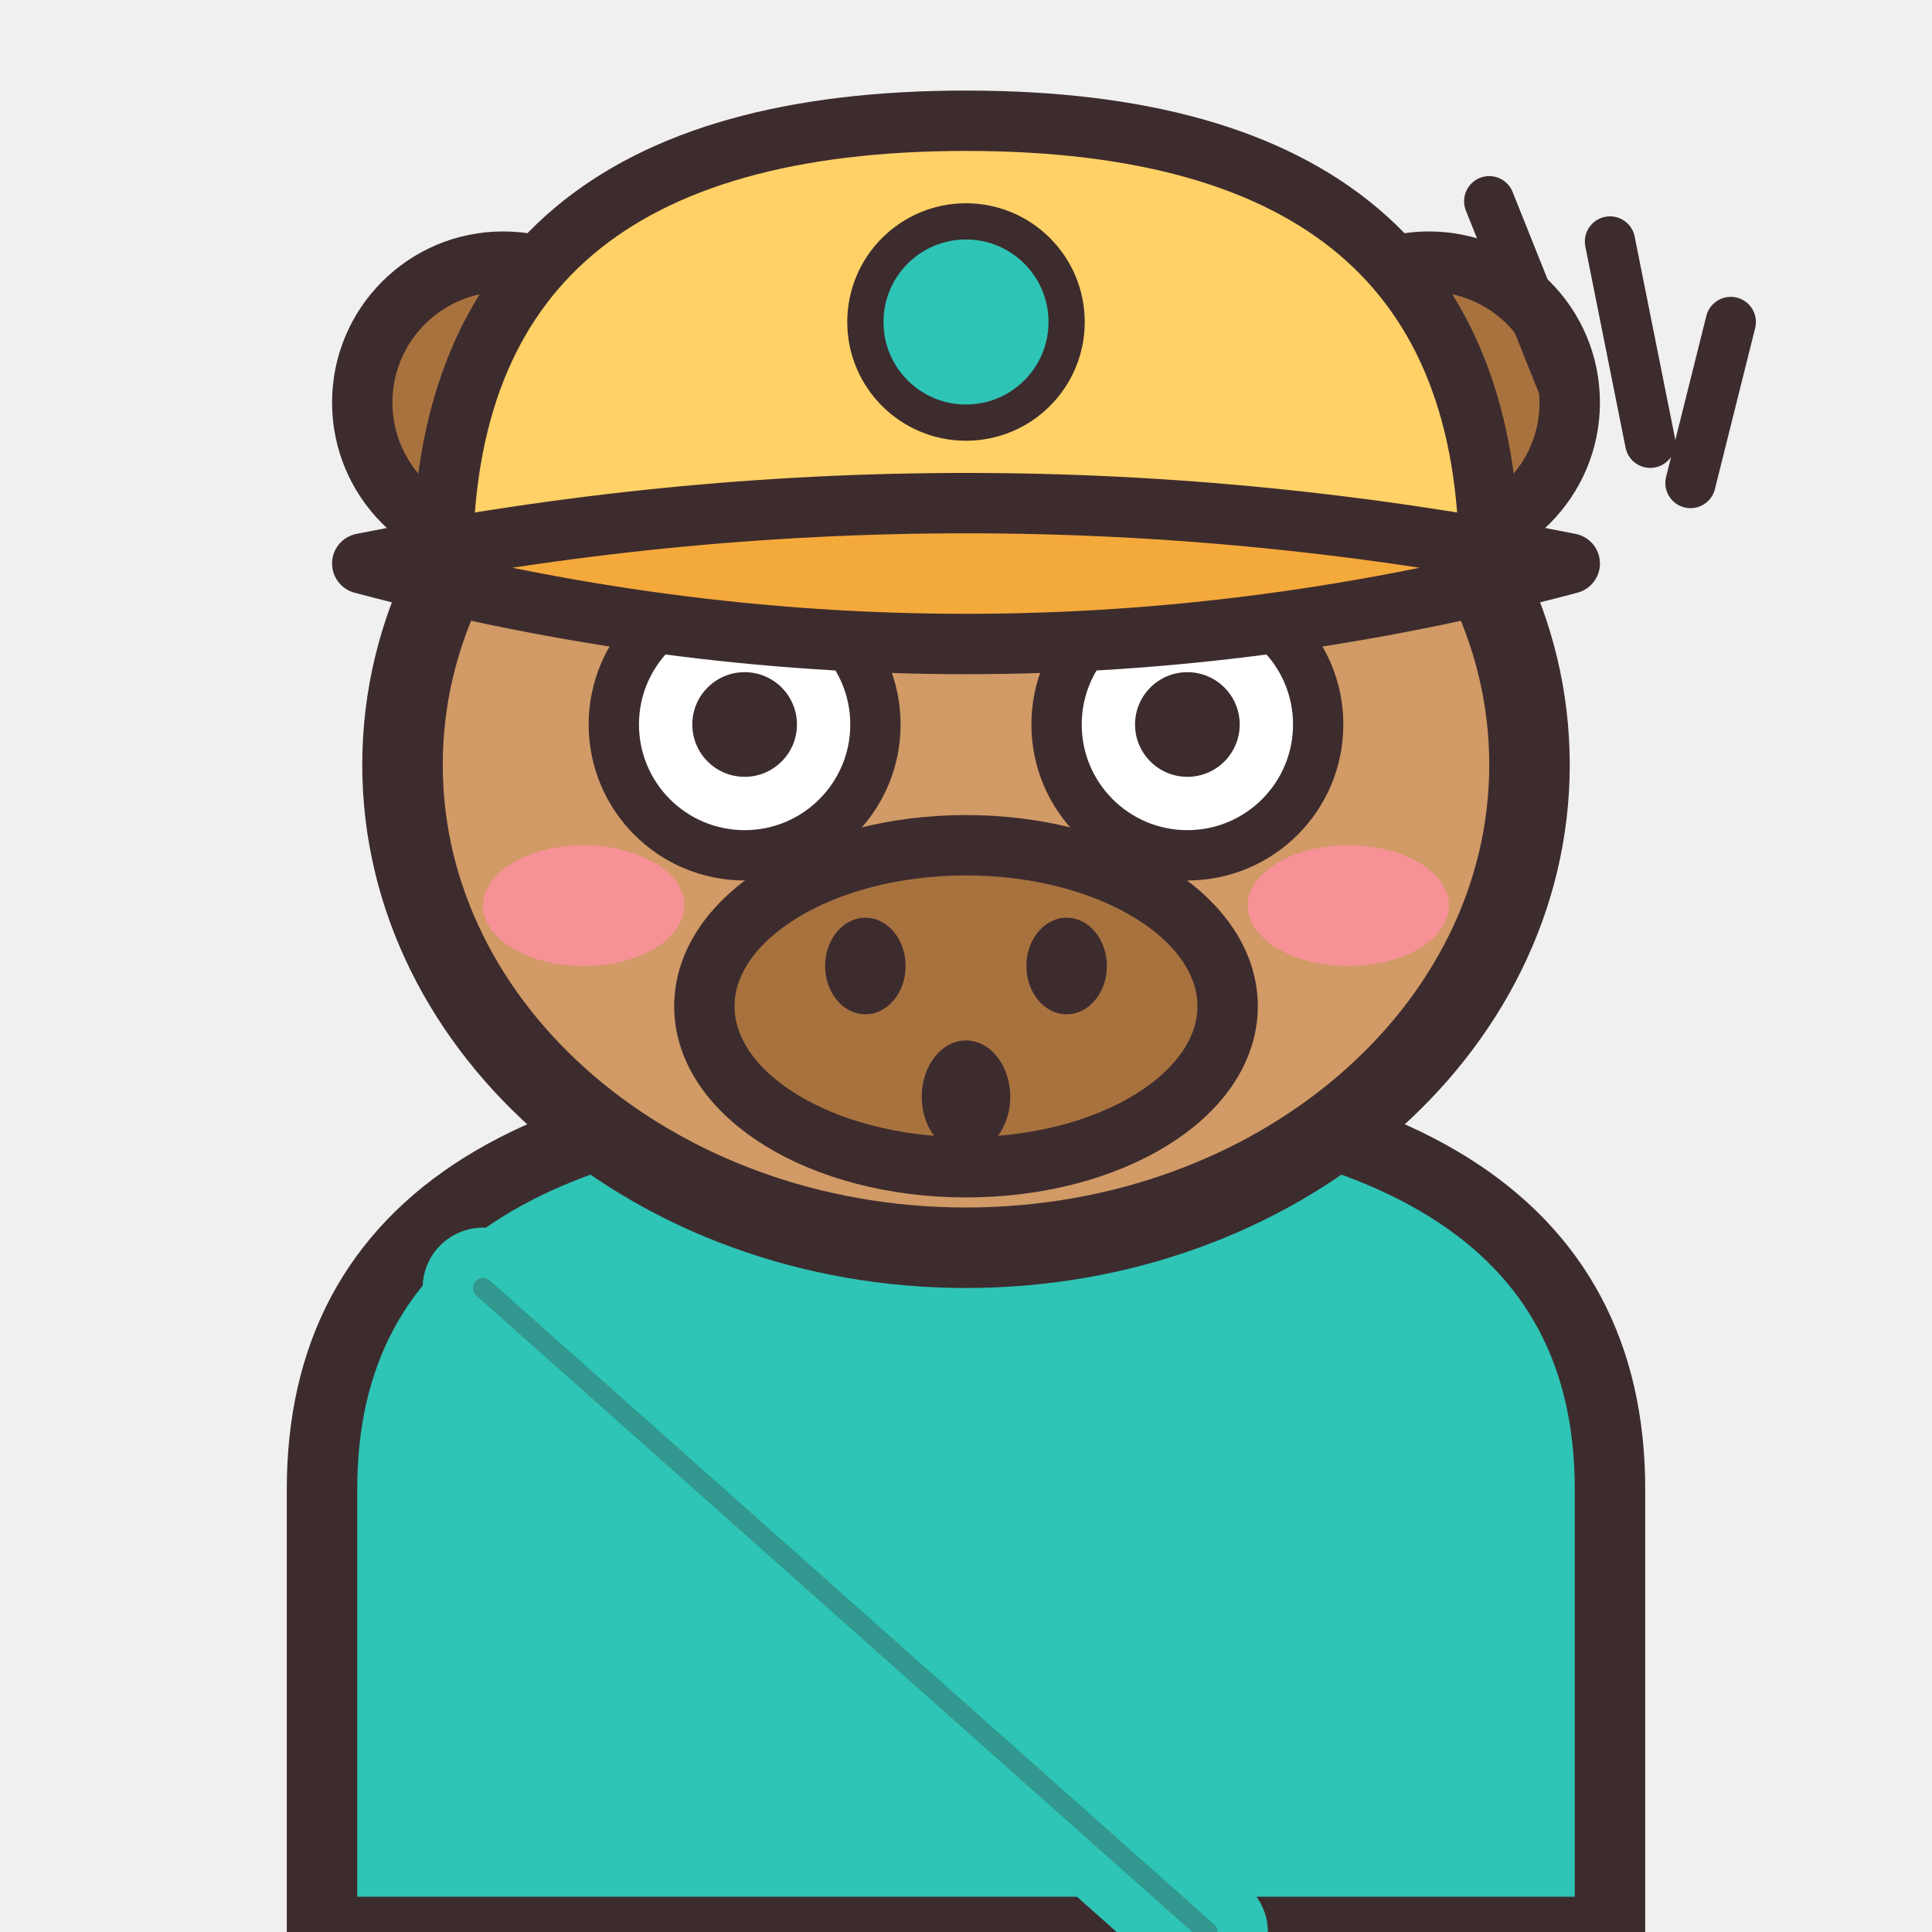
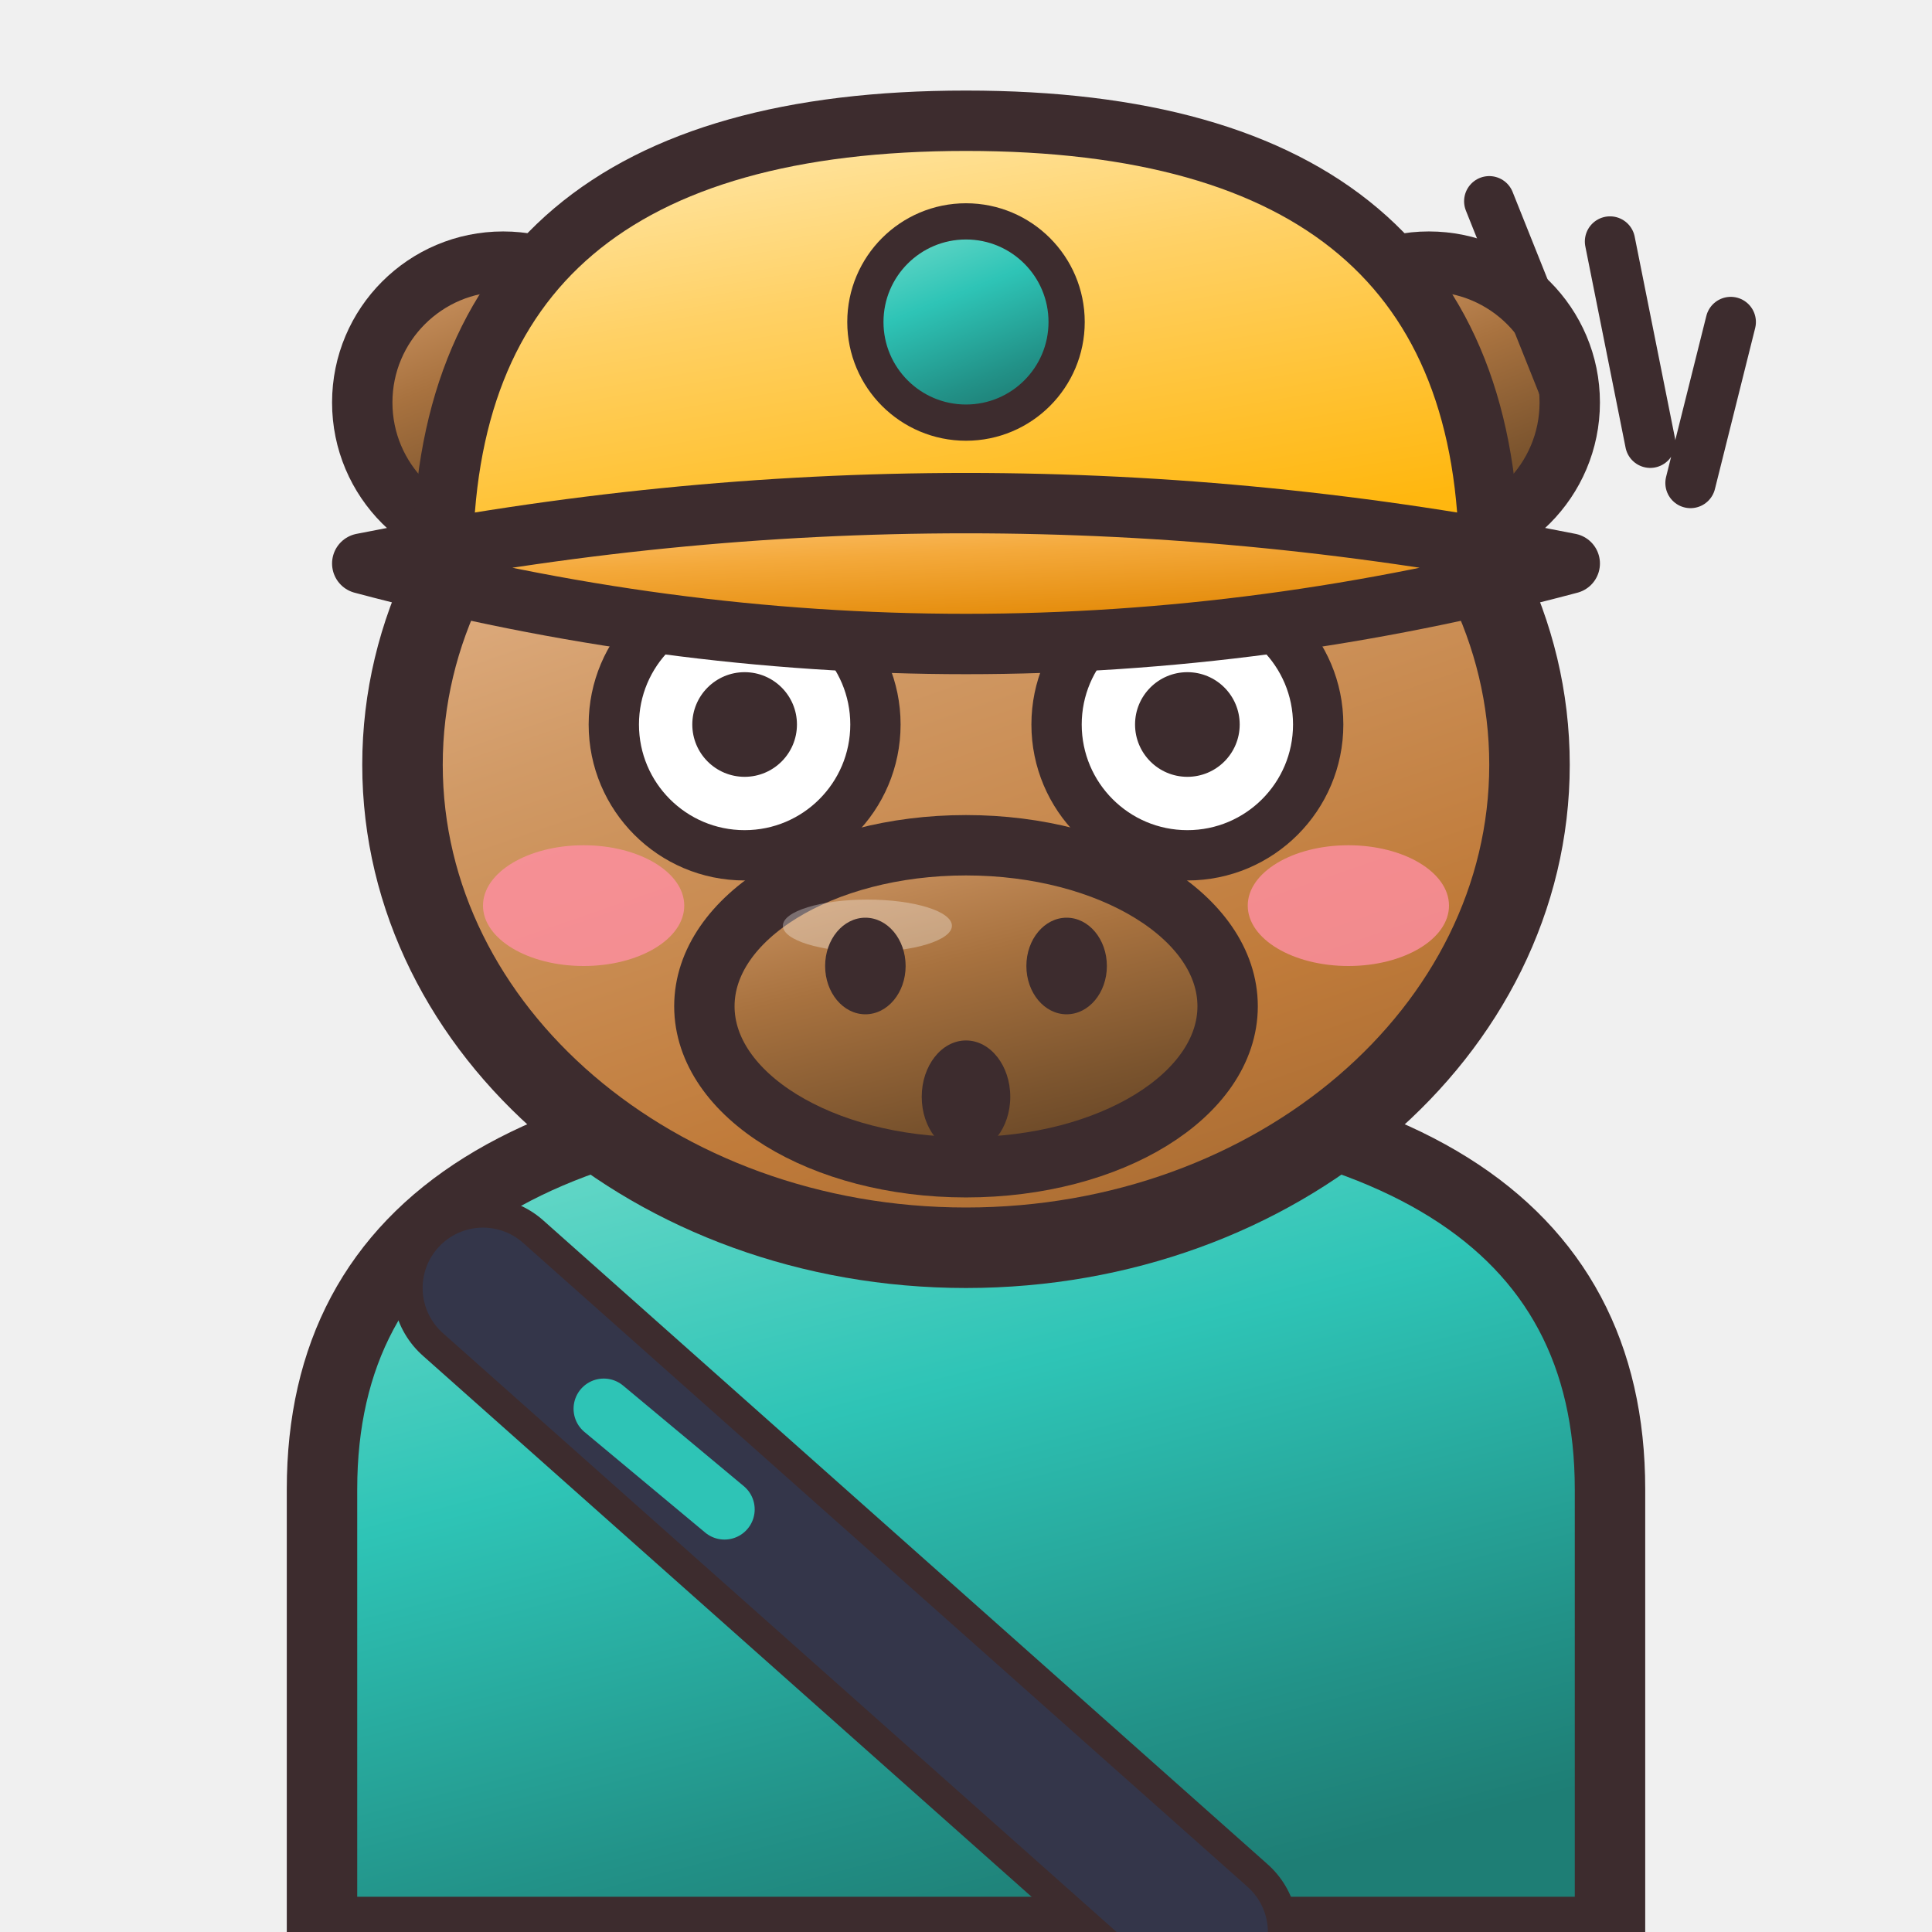
- <svg xmlns="http://www.w3.org/2000/svg" width="192" height="192" viewBox="0 0 96 96">
+ <svg xmlns="http://www.w3.org/2000/svg" data-painted="1" width="192" height="192" viewBox="0 0 96 96">
+   <defs>
+     <linearGradient id="pg2EC4B6" x1="0.15" y1="0" x2="0.55" y2="1">
+       <stop offset="0" stop-color="#72DCCB" />
+       <stop offset="0.42" stop-color="#2EC4B6" />
+       <stop offset="0.82" stop-color="#229288" />
+       <stop offset="1" stop-color="#1E7E75" />
+     </linearGradient>
+     <linearGradient id="pgA8723F" x1="0.15" y1="0" x2="0.55" y2="1">
+       <stop offset="0" stop-color="#D39B69" />
+       <stop offset="0.42" stop-color="#A8723F" />
+       <stop offset="0.82" stop-color="#7B542E" />
+       <stop offset="1" stop-color="#694727" />
+     </linearGradient>
+     <linearGradient id="pgD19A66" x1="0.15" y1="0" x2="0.55" y2="1">
+       <stop offset="0" stop-color="#EEC39F" />
+       <stop offset="0.42" stop-color="#D19A66" />
+       <stop offset="0.82" stop-color="#C07B3A" />
+       <stop offset="1" stop-color="#AC6E34" />
+     </linearGradient>
+     <linearGradient id="pgFFD166" x1="0.15" y1="0" x2="0.55" y2="1">
+       <stop offset="0" stop-color="#FFEAB1" />
+       <stop offset="0.42" stop-color="#FFD166" />
+       <stop offset="0.82" stop-color="#FFBF29" />
+       <stop offset="1" stop-color="#FFB70F" />
+     </linearGradient>
+     <linearGradient id="pgF4A93B" x1="0.15" y1="0" x2="0.55" y2="1">
+       <stop offset="0" stop-color="#FFCB82" />
+       <stop offset="0.42" stop-color="#F4A93B" />
+       <stop offset="0.82" stop-color="#E58D0D" />
+       <stop offset="1" stop-color="#CD7E0B" />
+     </linearGradient>
+   </defs>
  <g stroke-linejoin="round" stroke-linecap="round">
-     <path d="M16 96 L16 74 Q16 54 48 54 Q80 54 80 74 L80 96 Z" fill="#2EC4B6" stroke="#3D2C2E" stroke-width="3.5" />
-     <circle cx="25" cy="20" r="7" fill="#A8723F" stroke="#3D2C2E" stroke-width="3" />
-     <circle cx="71" cy="20" r="7" fill="#A8723F" stroke="#3D2C2E" stroke-width="3" />
-     <ellipse cx="48" cy="38" rx="28" ry="24" fill="#D19A66" stroke="#3D2C2E" stroke-width="4" />
-     <ellipse cx="48" cy="50" rx="13" ry="8" fill="#A8723F" stroke="#3D2C2E" stroke-width="3" />
+     <path d="M16 96 L16 74 Q16 54 48 54 Q80 54 80 74 L80 96 Z" fill="url(#pg2EC4B6)" stroke="#3D2C2E" stroke-width="3.5" />
+     <circle cx="25" cy="20" r="7" fill="url(#pgA8723F)" stroke="#3D2C2E" stroke-width="3" />
+     <circle cx="71" cy="20" r="7" fill="url(#pgA8723F)" stroke="#3D2C2E" stroke-width="3" />
+     <ellipse cx="48" cy="38" rx="28" ry="24" fill="url(#pgD19A66)" stroke="#3D2C2E" stroke-width="4" />
+     <ellipse cx="37.4" cy="26.0" rx="9.0" ry="3.8" fill="#FFFFFF" opacity="0.32" />
+     <ellipse cx="48" cy="50" rx="13" ry="8" fill="url(#pgA8723F)" stroke="#3D2C2E" stroke-width="3" />
+     <ellipse cx="43.1" cy="46.0" rx="4.2" ry="1.3" fill="#FFFFFF" opacity="0.32" />
    <ellipse cx="43" cy="48" rx="2" ry="2.4" fill="#3D2C2E" />
    <ellipse cx="53" cy="48" rx="2" ry="2.4" fill="#3D2C2E" />
    <circle cx="37" cy="36" r="6.5" fill="#FFFFFF" stroke="#3D2C2E" stroke-width="2.5" />
    <circle cx="37" cy="36" r="2.6" fill="#3D2C2E" />
    <circle cx="59" cy="36" r="6.5" fill="#FFFFFF" stroke="#3D2C2E" stroke-width="2.5" />
    <circle cx="59" cy="36" r="2.6" fill="#3D2C2E" />
    <ellipse cx="48" cy="54.5" rx="2.2" ry="2.8" fill="#3D2C2E" />
    <ellipse cx="29" cy="45" rx="5" ry="3" fill="#FF8FA3" opacity="0.8" />
    <ellipse cx="67" cy="45" rx="5" ry="3" fill="#FF8FA3" opacity="0.8" />
-     <path d="M24 64 L60 96" stroke="#2EC4B6" stroke-width="6" />
-     <path d="M24 64 L60 96" stroke="#3D2C2E" stroke-width="1" opacity="0.3" />
-     <path d="M22 28 Q22 6 48 6 Q74 6 74 28 Z" fill="#FFD166" stroke="#3D2C2E" stroke-width="3" />
-     <path d="M18 28 Q48 36 78 28 Q48 22 18 28 Z" fill="#F4A93B" stroke="#3D2C2E" stroke-width="3" />
-     <circle cx="48" cy="16" r="5" fill="#2EC4B6" stroke="#3D2C2E" stroke-width="1.8" />
+     <path d="M24 64 L60 96" stroke="#3D2C2E" stroke-width="9" />
+     <path d="M24 64 L60 96" stroke="#34364A" stroke-width="6" />
+     <path d="M30 70 L36 75" stroke="#2EC4B6" stroke-width="3" />
+     <path d="M22 28 Q22 6 48 6 Q74 6 74 28 Z" fill="url(#pgFFD166)" stroke="#3D2C2E" stroke-width="3" />
+     <path d="M18 28 Q48 36 78 28 Q48 22 18 28 Z" fill="url(#pgF4A93B)" stroke="#3D2C2E" stroke-width="3" />
+     <circle cx="48" cy="16" r="5" fill="url(#pg2EC4B6)" stroke="#3D2C2E" stroke-width="1.8" />
    <path d="M80 12 L82 22 M86 16 L84 24 M74 10 L78 20" stroke="#3D2C2E" stroke-width="2.5" />
  </g>
</svg>
